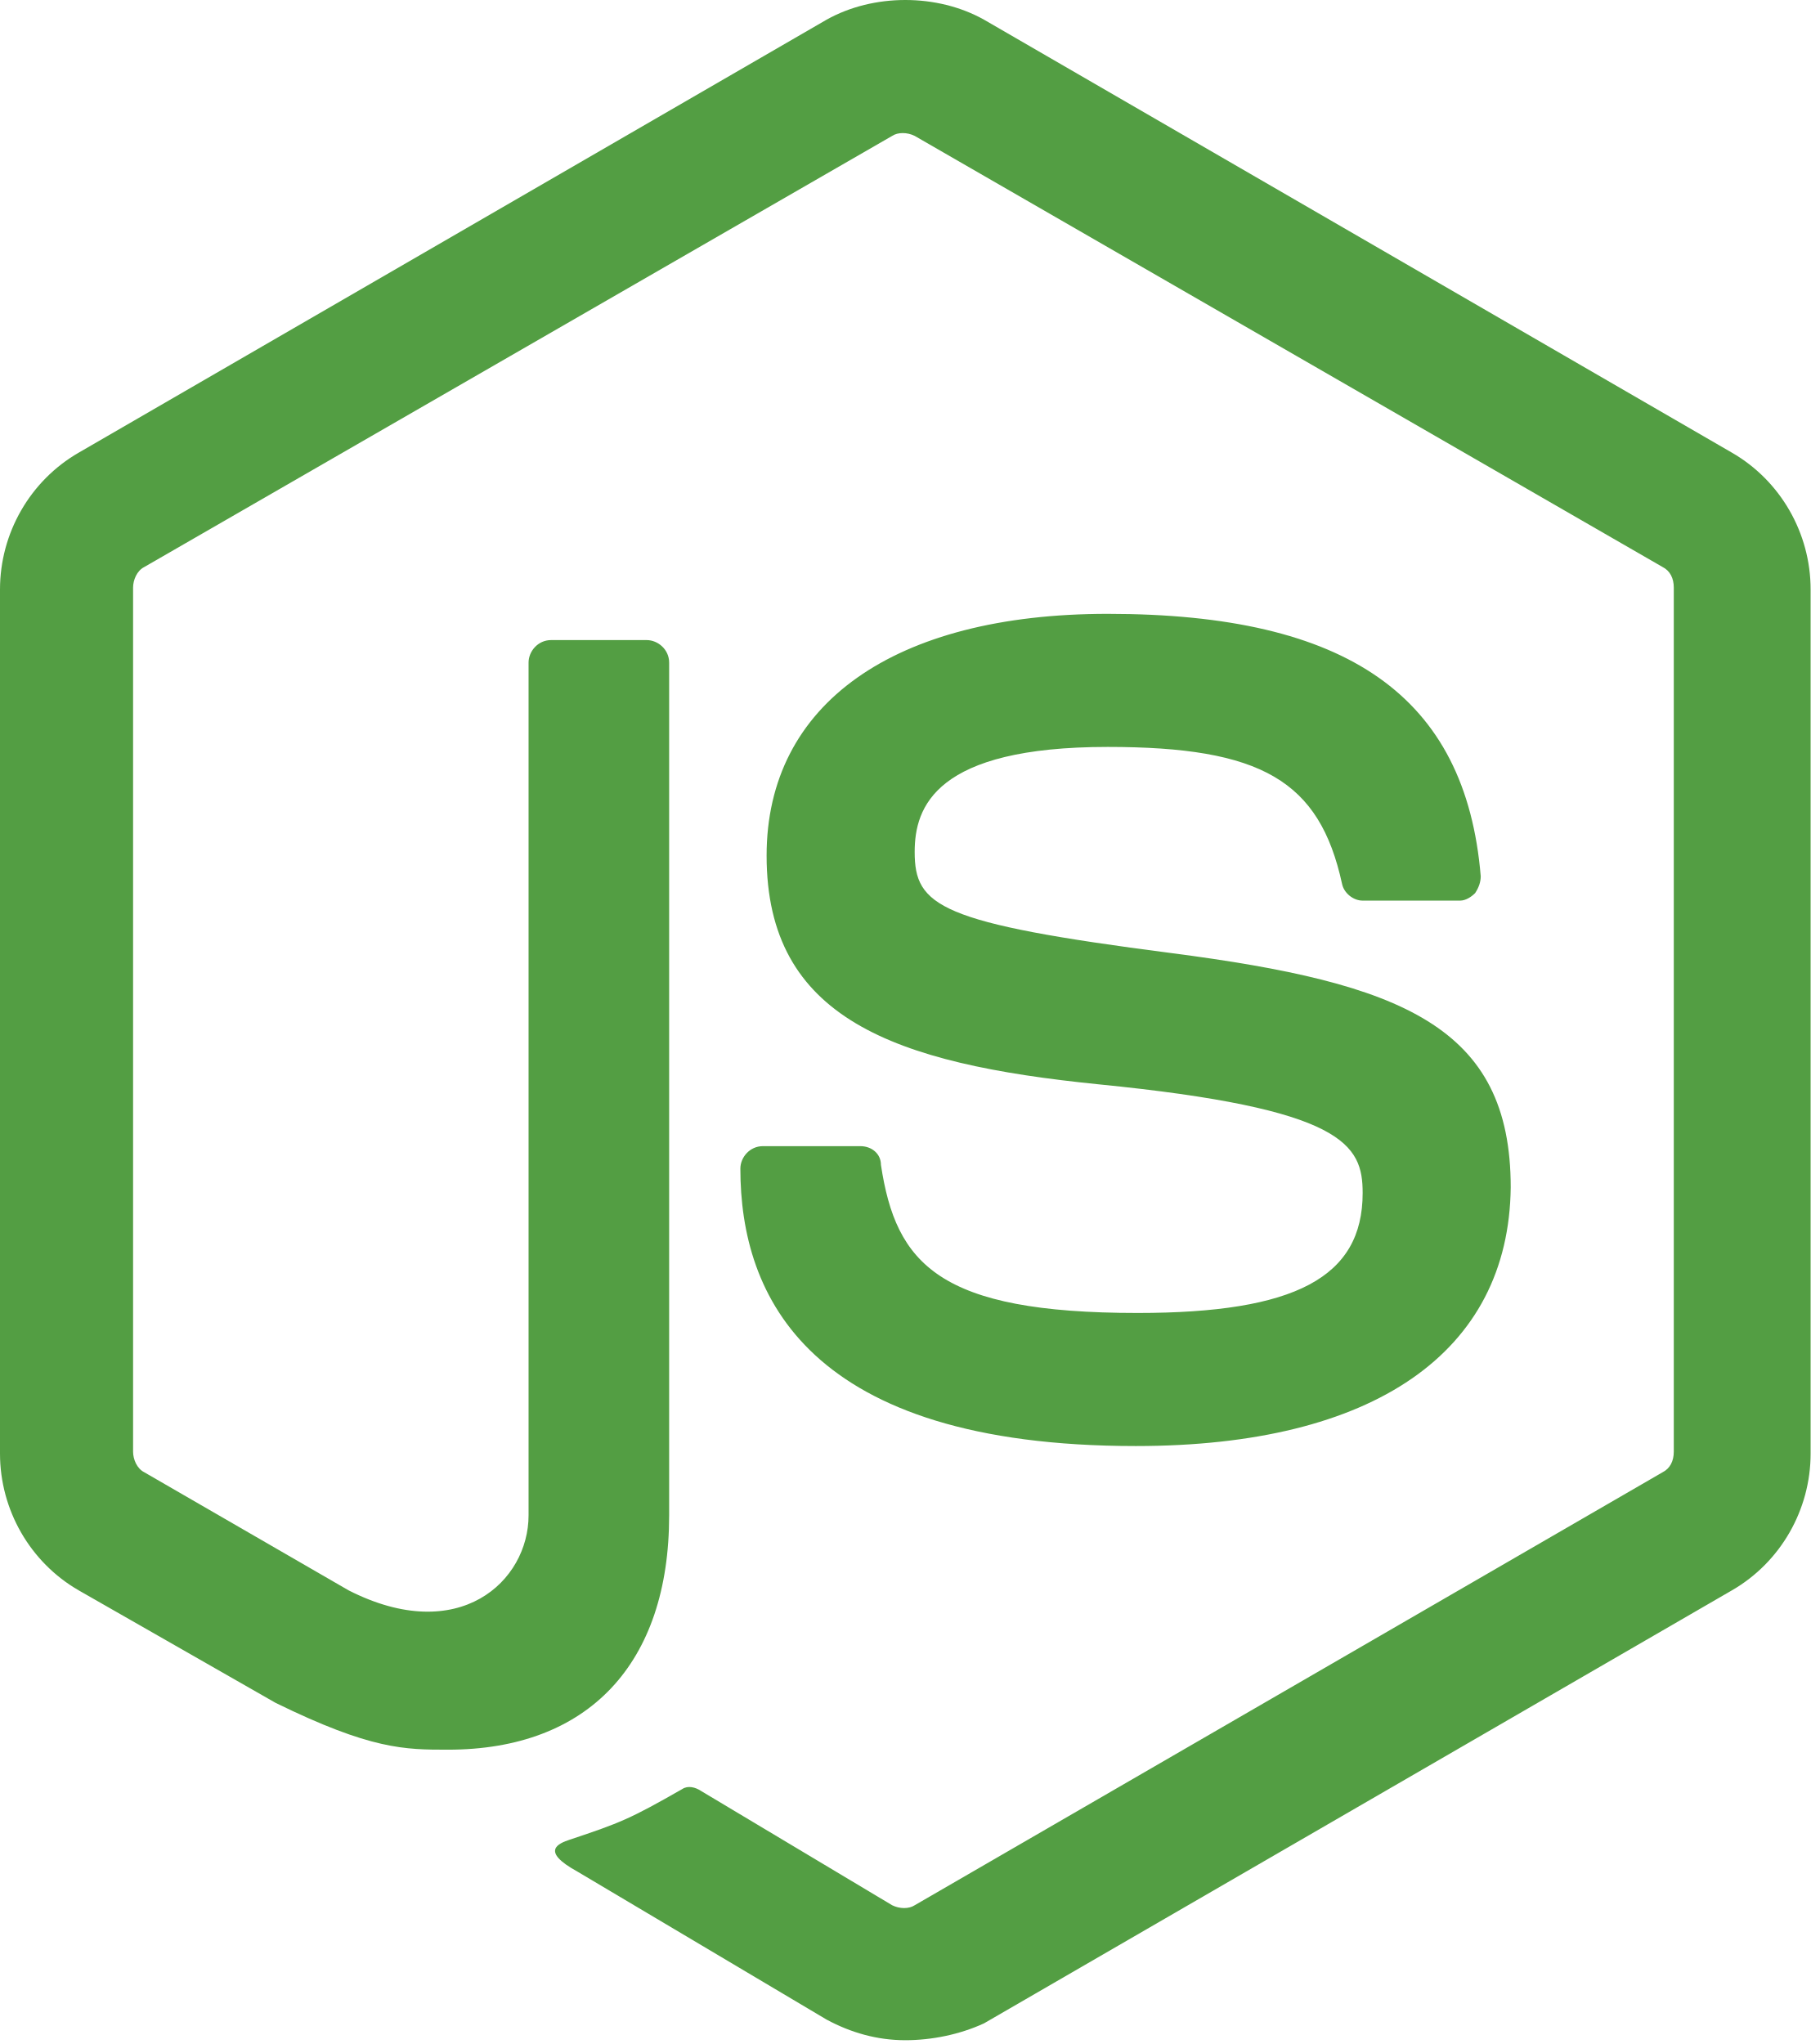
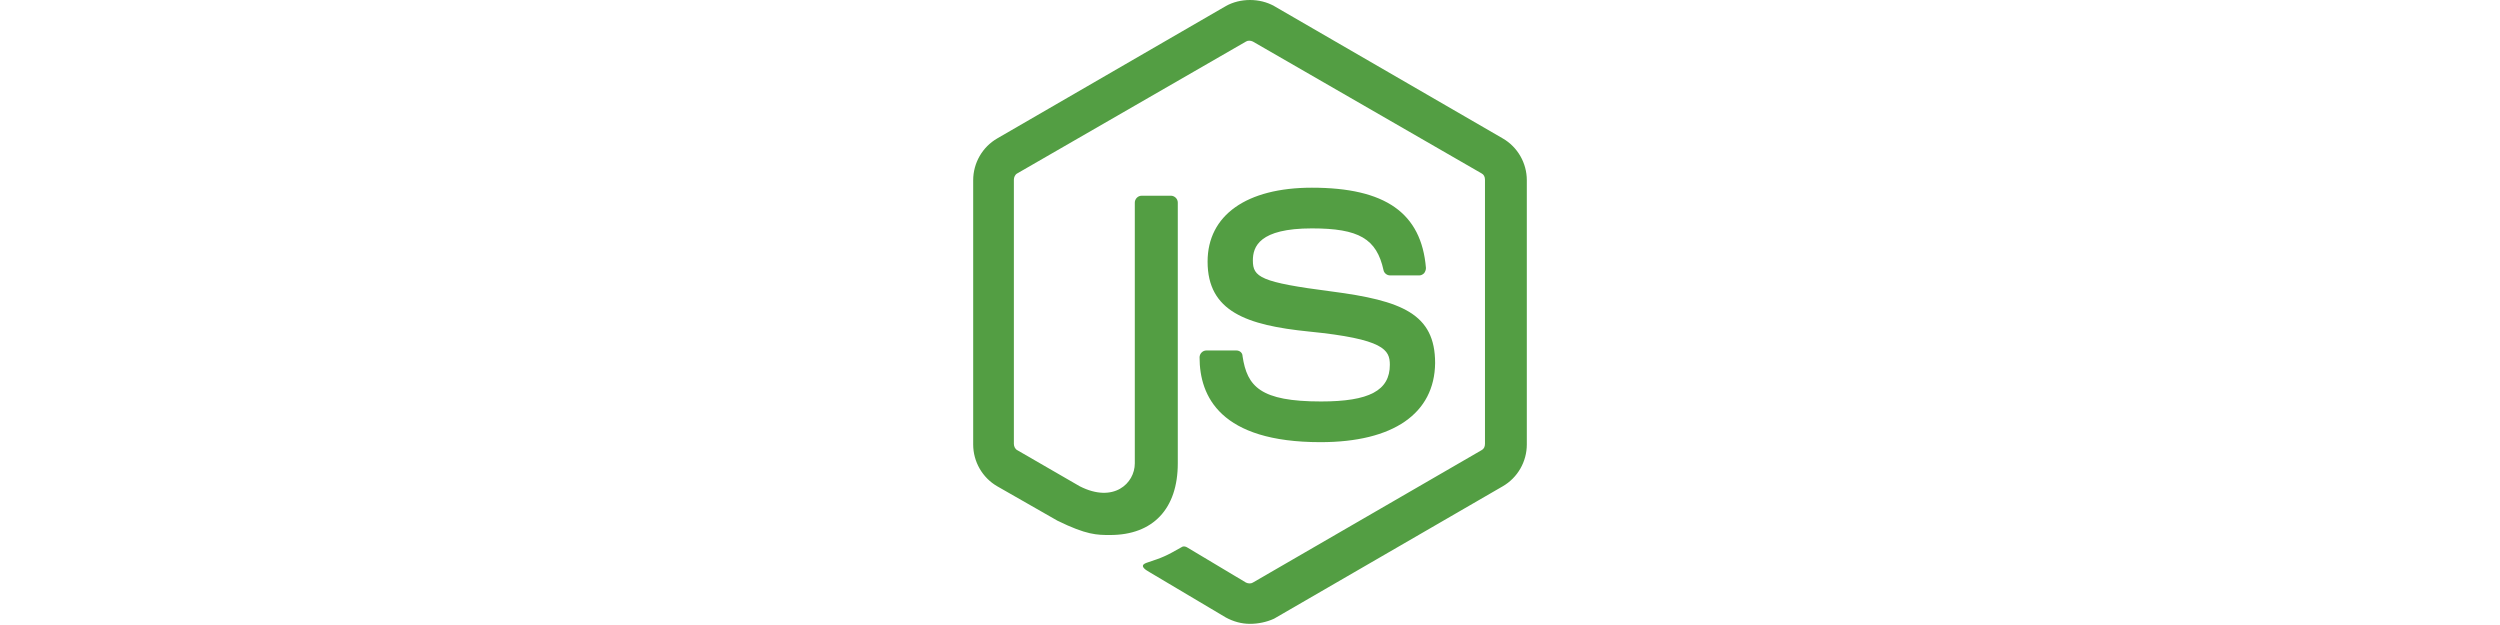
- <svg xmlns="http://www.w3.org/2000/svg" width="256px" height="289px" viewBox="0 0 256 289" version="1.1" preserveAspectRatio="xMidYMid">
+ <svg xmlns="http://www.w3.org/2000/svg" width="400" height="100" viewBox="0 0 256 289" version="1.1" preserveAspectRatio="xMidYMid">
  <g>
    <path d="M128,288.464 C124.025,288.464 120.315,287.404 116.87,285.549 L81.623,264.613 C76.323,261.698 78.973,260.638 80.563,260.108 C87.718,257.723 89.043,257.193 96.464,252.952 C97.259,252.422 98.319,252.687 99.114,253.217 L126.145,269.383 C127.205,269.913 128.53,269.913 129.325,269.383 L235.064,208.166 C236.124,207.636 236.654,206.576 236.654,205.251 L236.654,83.081 C236.654,81.756 236.124,80.696 235.064,80.166 L129.325,19.213 C128.265,18.683 126.94,18.683 126.145,19.213 L20.406,80.166 C19.346,80.696 18.816,82.021 18.816,83.081 L18.816,205.251 C18.816,206.311 19.346,207.636 20.406,208.166 L49.292,224.861 C64.928,232.812 74.733,223.536 74.733,214.261 L74.733,93.681 C74.733,92.091 76.058,90.501 77.913,90.501 L91.429,90.501 C93.019,90.501 94.609,91.826 94.609,93.681 L94.609,214.261 C94.609,235.197 83.213,247.387 63.337,247.387 C57.242,247.387 52.472,247.387 38.957,240.762 L11.13,224.861 C4.24,220.886 5.68434189e-14,213.466 5.68434189e-14,205.516 L5.68434189e-14,83.346 C5.68434189e-14,75.395 4.24,67.975 11.13,64 L116.87,2.783 C123.495,-0.928 132.505,-0.928 139.13,2.783 L244.87,64 C251.76,67.975 256,75.395 256,83.346 L256,205.516 C256,213.466 251.76,220.886 244.87,224.861 L139.13,286.079 C135.685,287.669 131.71,288.464 128,288.464 L128,288.464 Z M160.596,204.455 C114.219,204.455 104.679,183.255 104.679,165.234 C104.679,163.644 106.004,162.054 107.859,162.054 L121.64,162.054 C123.23,162.054 124.555,163.114 124.555,164.704 C126.675,178.749 132.77,185.64 160.861,185.64 C183.122,185.64 192.663,180.605 192.663,168.679 C192.663,161.789 190.012,156.754 155.296,153.308 C126.41,150.393 108.389,144.033 108.389,120.977 C108.389,99.511 126.41,86.791 156.621,86.791 C190.542,86.791 207.238,98.451 209.358,123.892 C209.358,124.687 209.093,125.482 208.563,126.277 C208.033,126.807 207.238,127.337 206.443,127.337 L192.663,127.337 C191.337,127.337 190.012,126.277 189.747,124.952 C186.567,110.377 178.352,105.607 156.621,105.607 C132.24,105.607 129.325,114.087 129.325,120.447 C129.325,128.133 132.77,130.518 165.631,134.758 C198.228,138.998 213.598,145.093 213.598,167.884 C213.333,191.205 194.253,204.455 160.596,204.455 L160.596,204.455 Z" fill="#539E43" />
  </g>
</svg>
